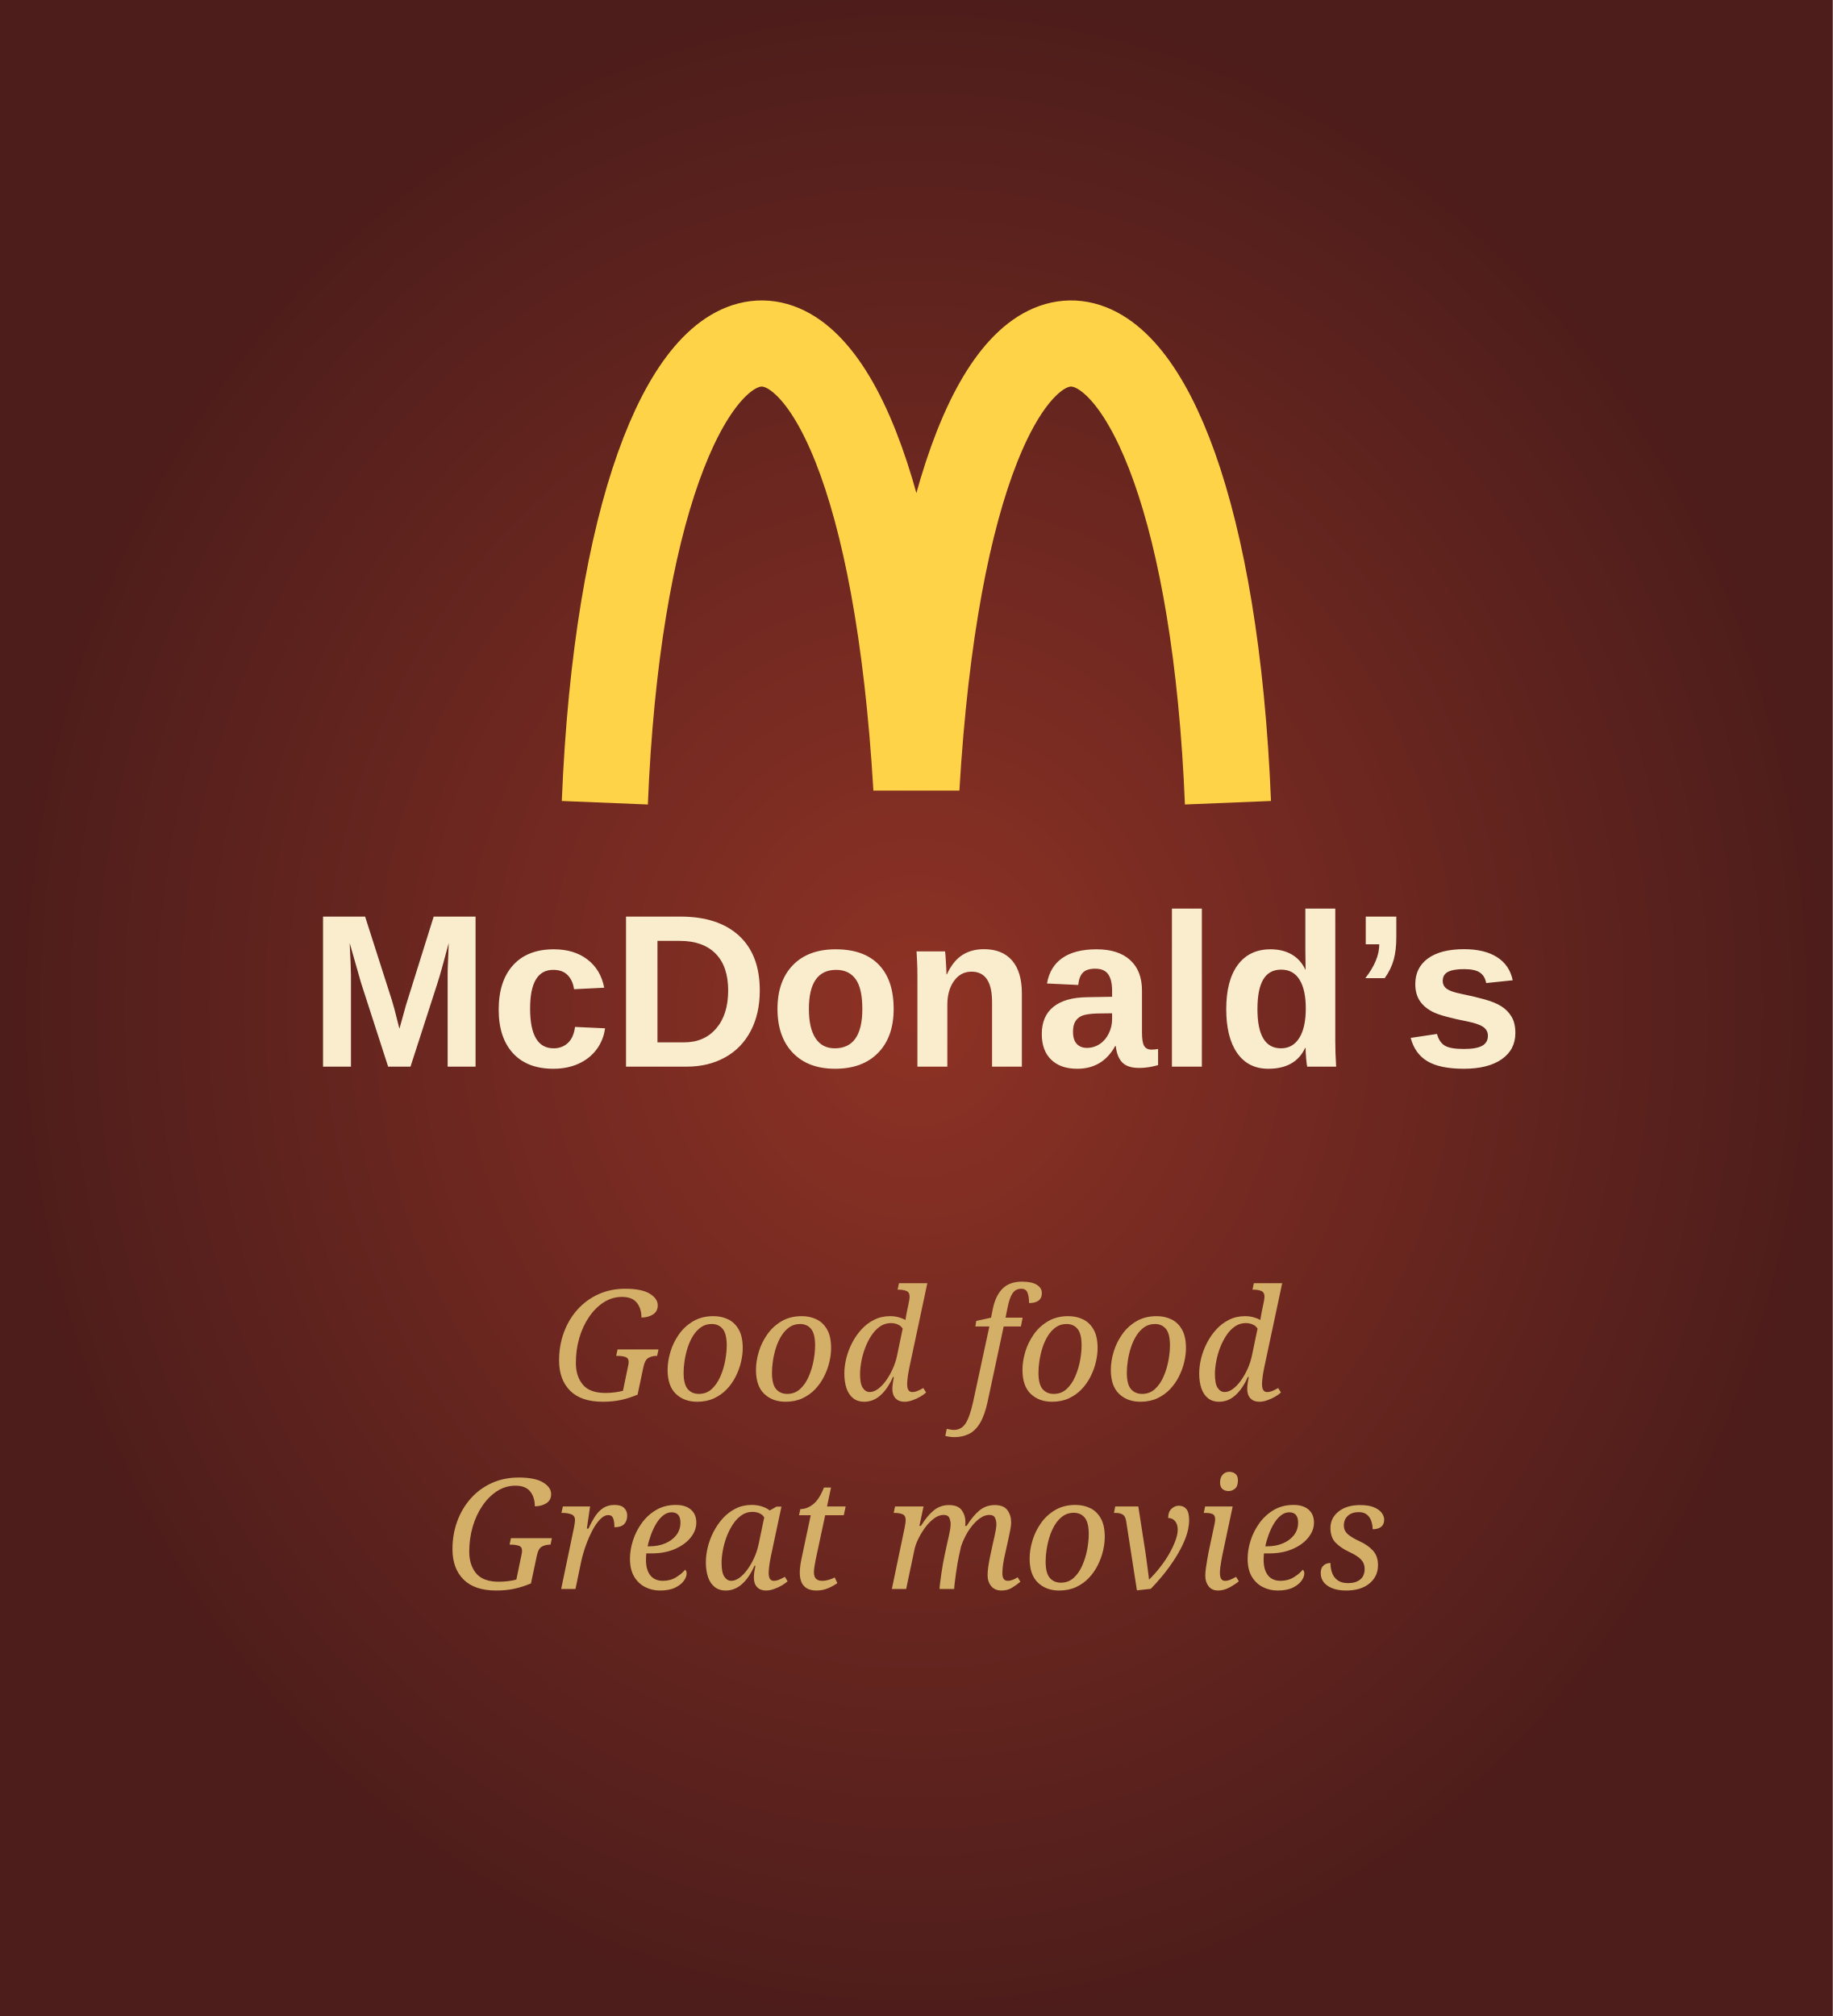
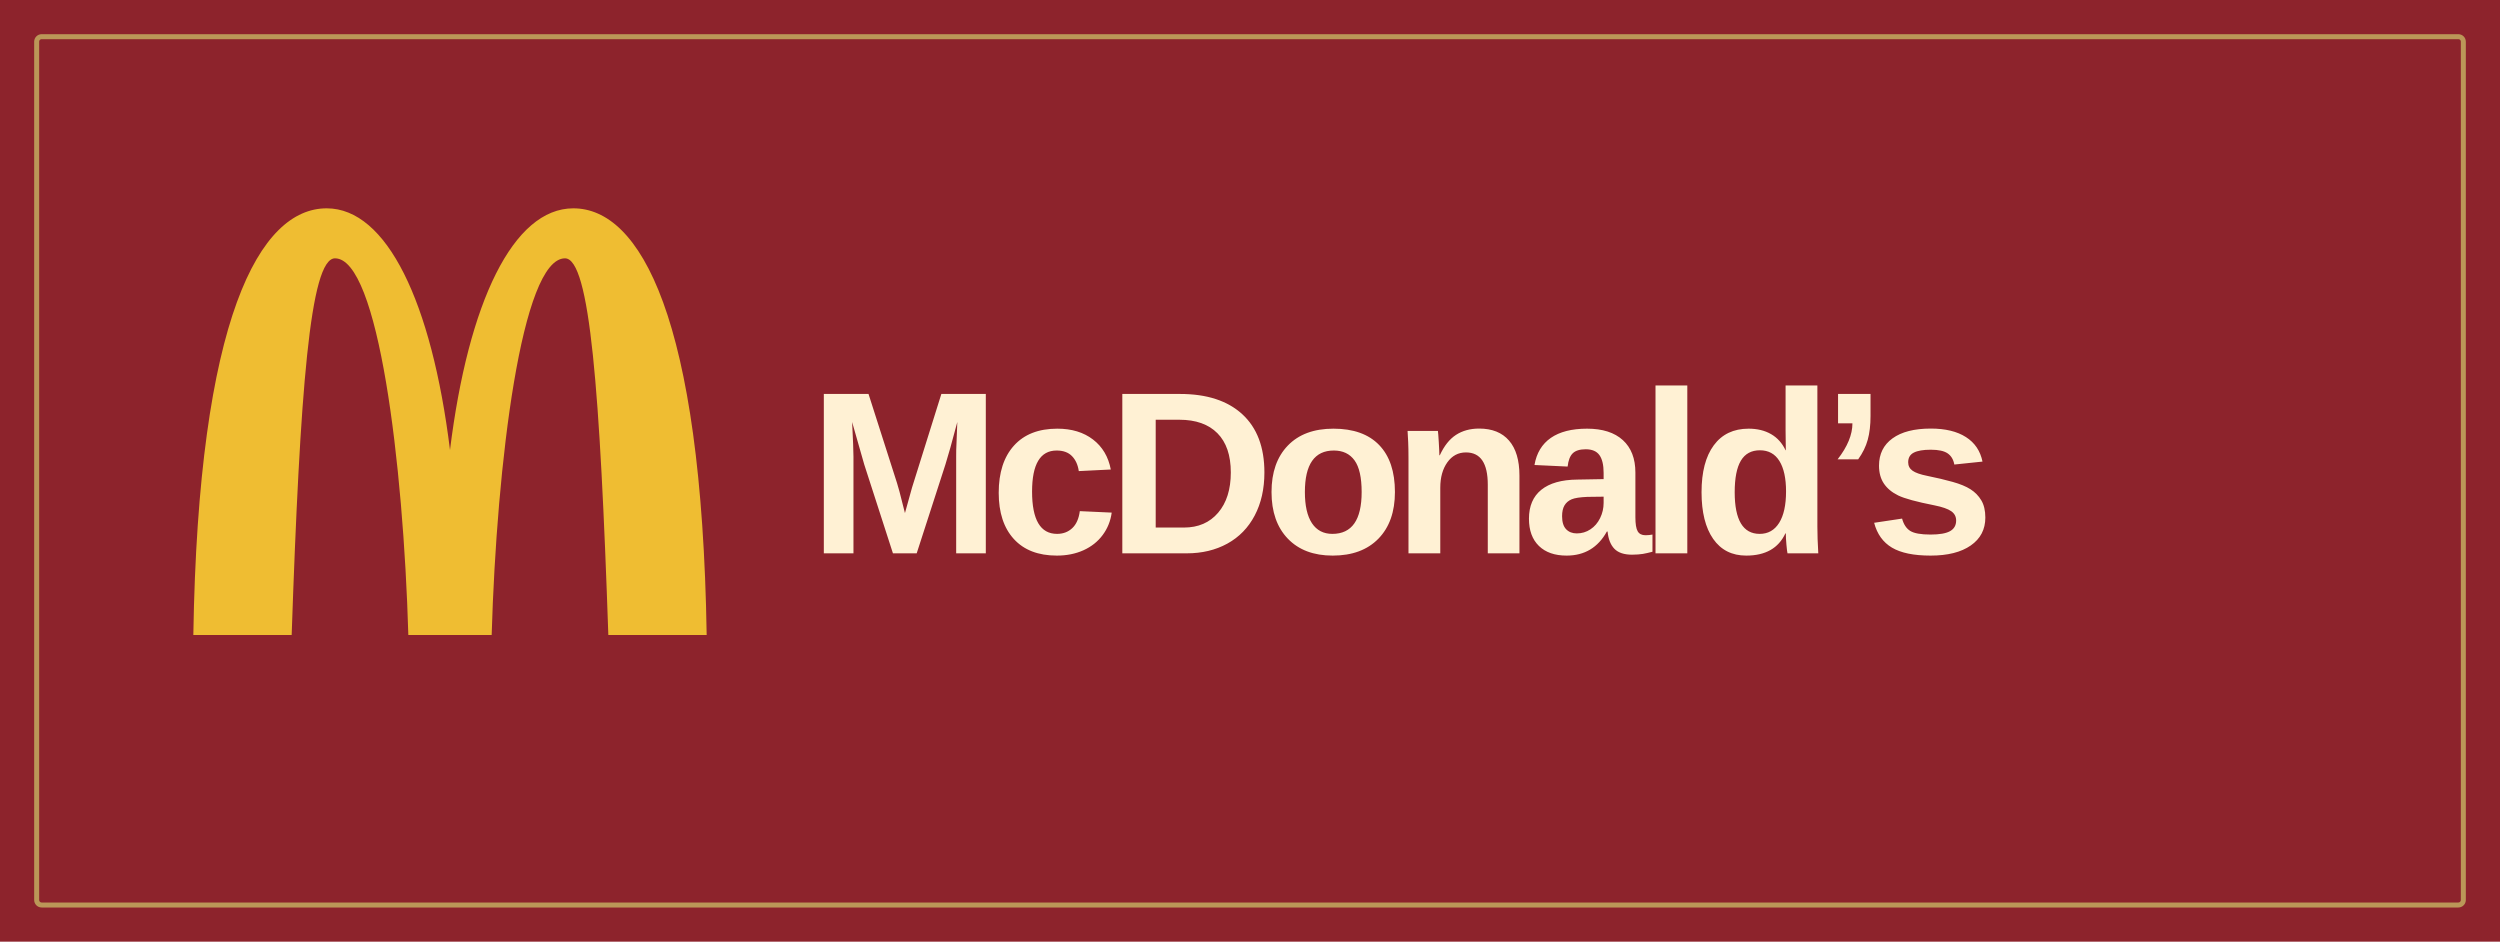
- <svg xmlns="http://www.w3.org/2000/svg" width="1000" height="1100">
-   <defs>
-     <radialGradient id="r">
-       <stop stop-color="#8e3225" />
-       <stop offset="1" stop-color="#4d1d1b" />
-     </radialGradient>
-   </defs>
-   <rect width="1000" height="1100" fill="url(#r)" />
-   <path d="M330 438 C343 120 480 91 500 430 C520 91 657 120 670 438" fill="none" stroke="#ffd348" stroke-width="47" />
-   <text x="500" y="582" fill="#f9edce" font-family="Arial,sans-serif" font-weight="700" font-size="119" text-anchor="middle">McDonald’s</text>
-   <g fill="#d3af67" font-family="Georgia,serif" font-style="italic" font-size="84" text-anchor="middle">
-     <text x="500" y="764">Good food</text>
-     <text x="500" y="867">Great movies</text>
-   </g>
+ <svg xmlns="http://www.w3.org/2000/svg" width="1500" height="565" viewBox="0 0 1500 565">
+   <rect width="1500" height="565" fill="#8d232c" />
+   <rect x="22" y="22" width="1456" height="521" rx="3" fill="none" stroke="#bb9758" stroke-width="3" />
+   <path d="M116 381 C119 190 156 125 196 125 C232 125 259 181 270 270 C281 181 308 125 344 125 C384 125 421 190 424 381 L365 381 C360 235 354 155 339 155 C313 155 298 278 295 381 L245 381 C242 278 227 155 201 155 C186 155 180 235 175 381 Z" fill="#efbd32" />
+   <text x="485" y="332" fill="#fff1d4" font-family="Arial,Helvetica,sans-serif" font-weight="700" font-size="139" letter-spacing="-7">McDonald’s</text>
</svg>
